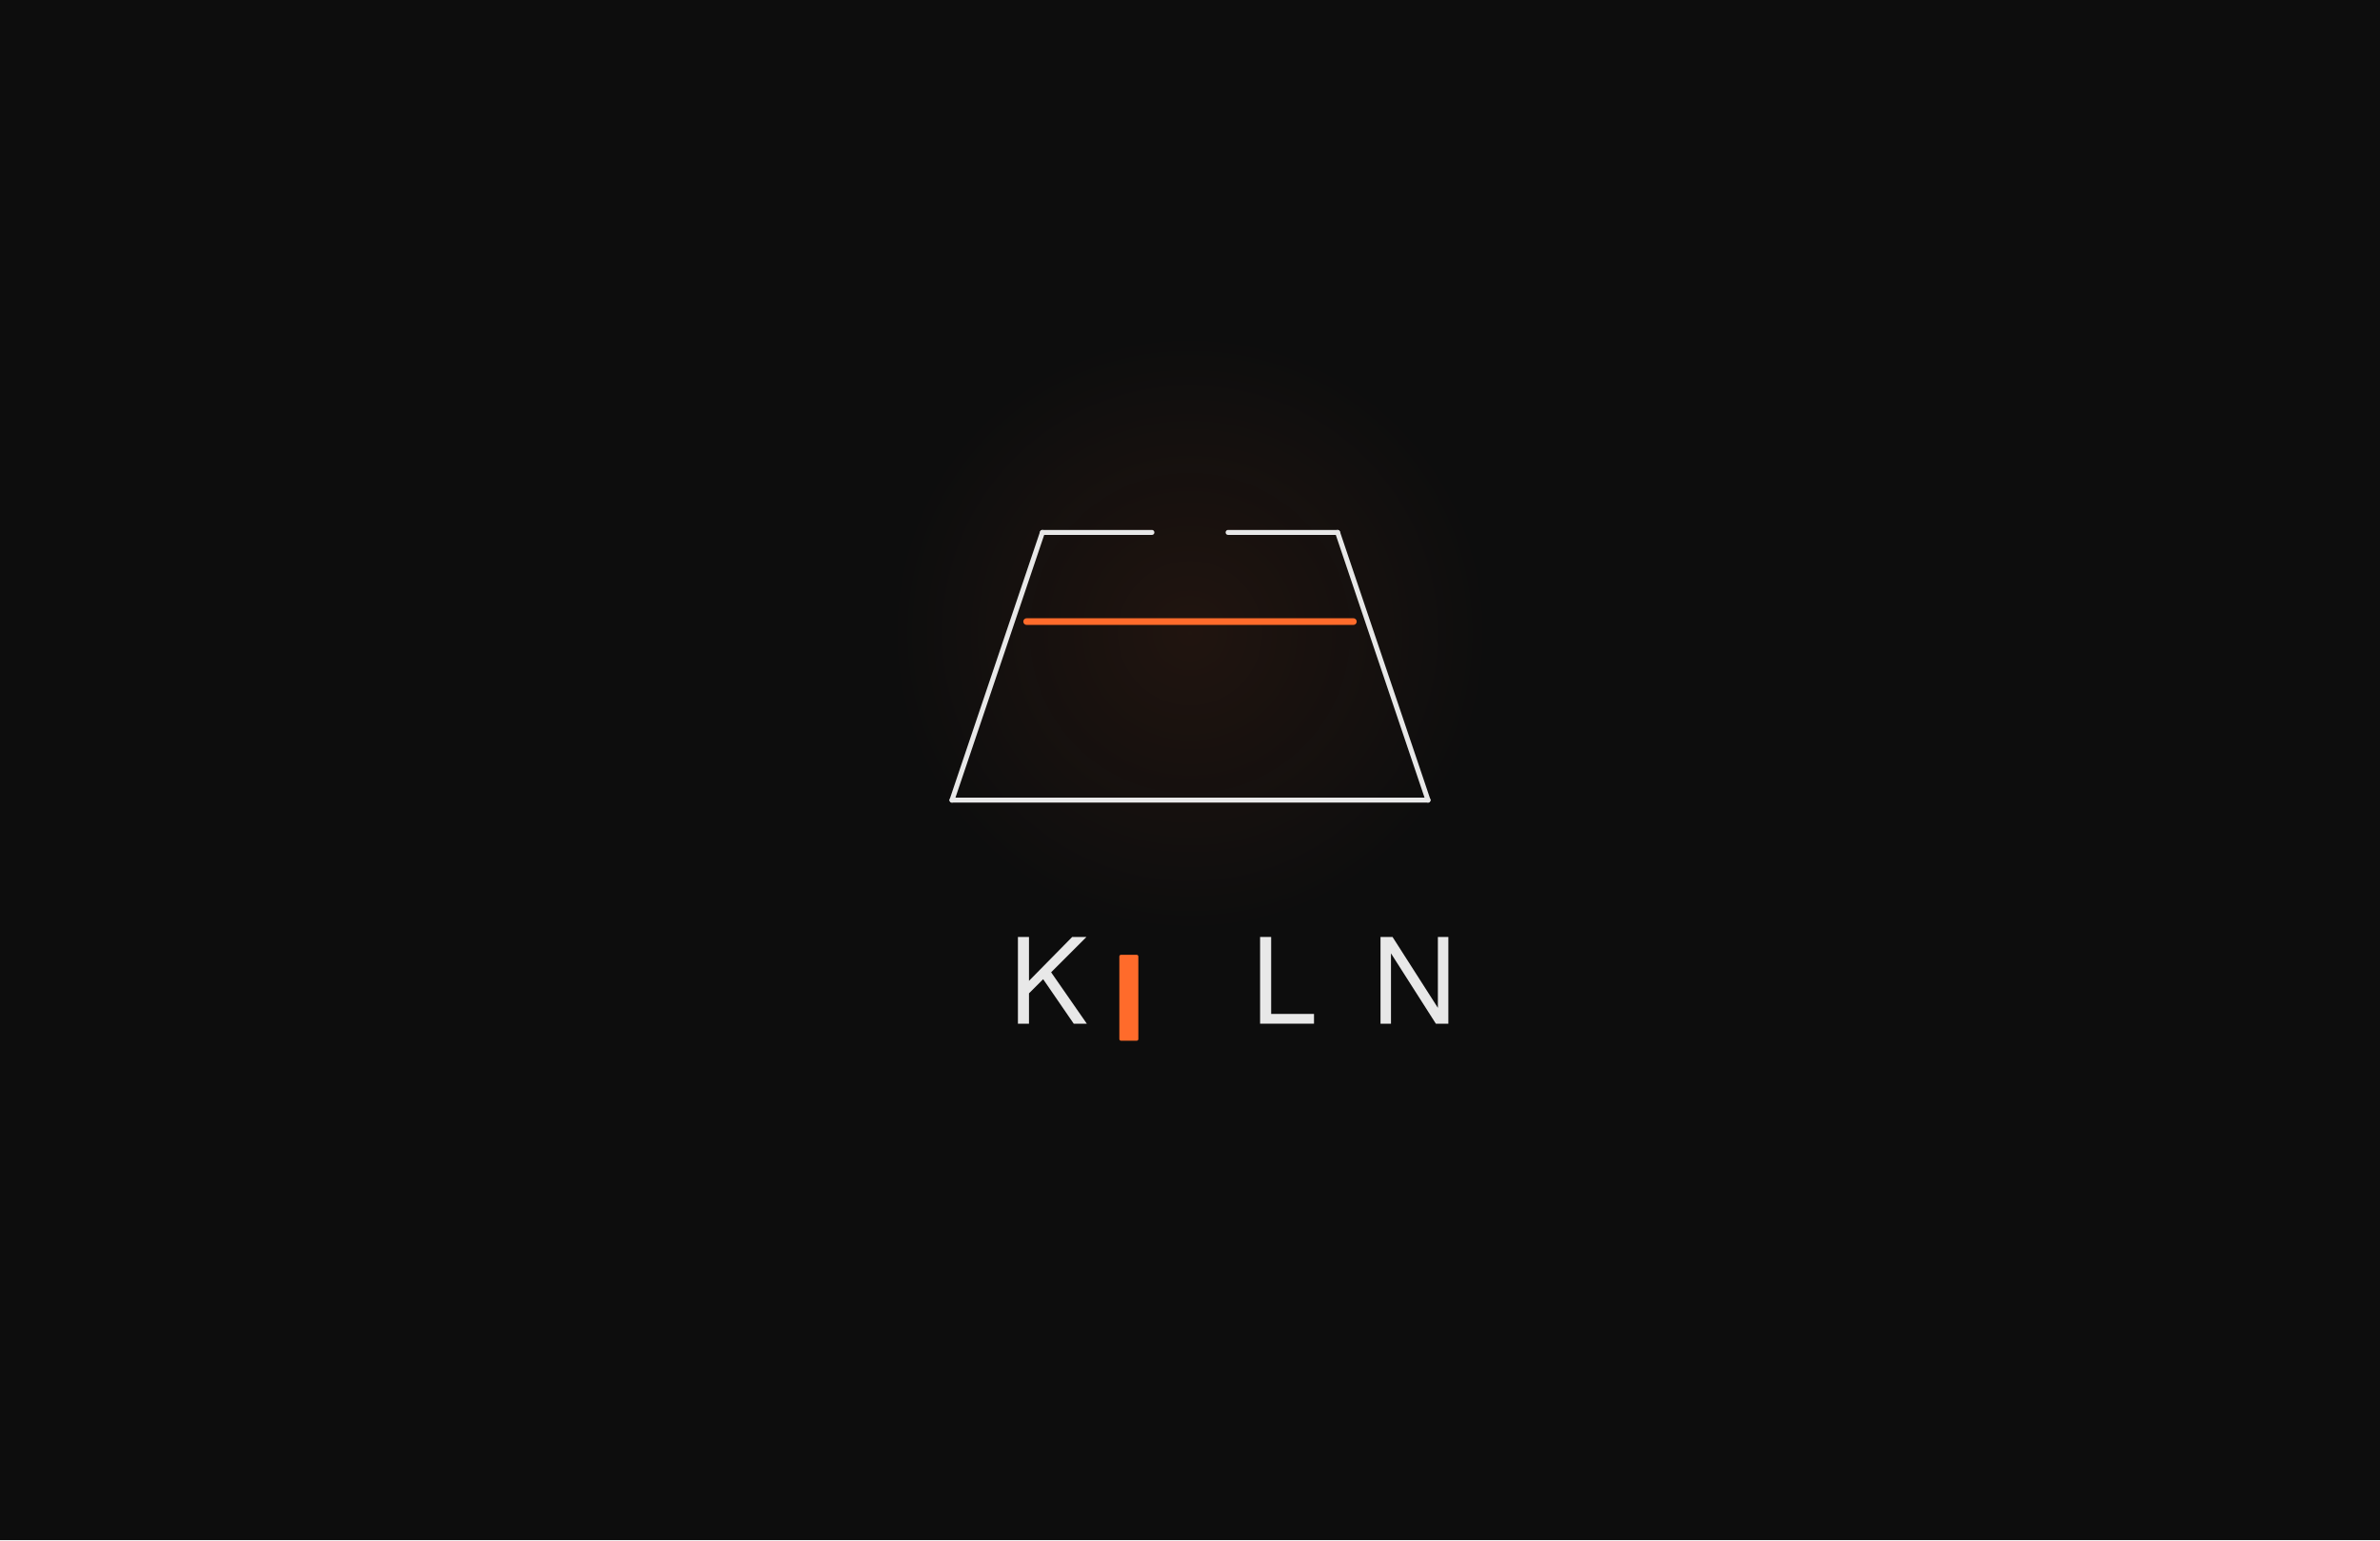
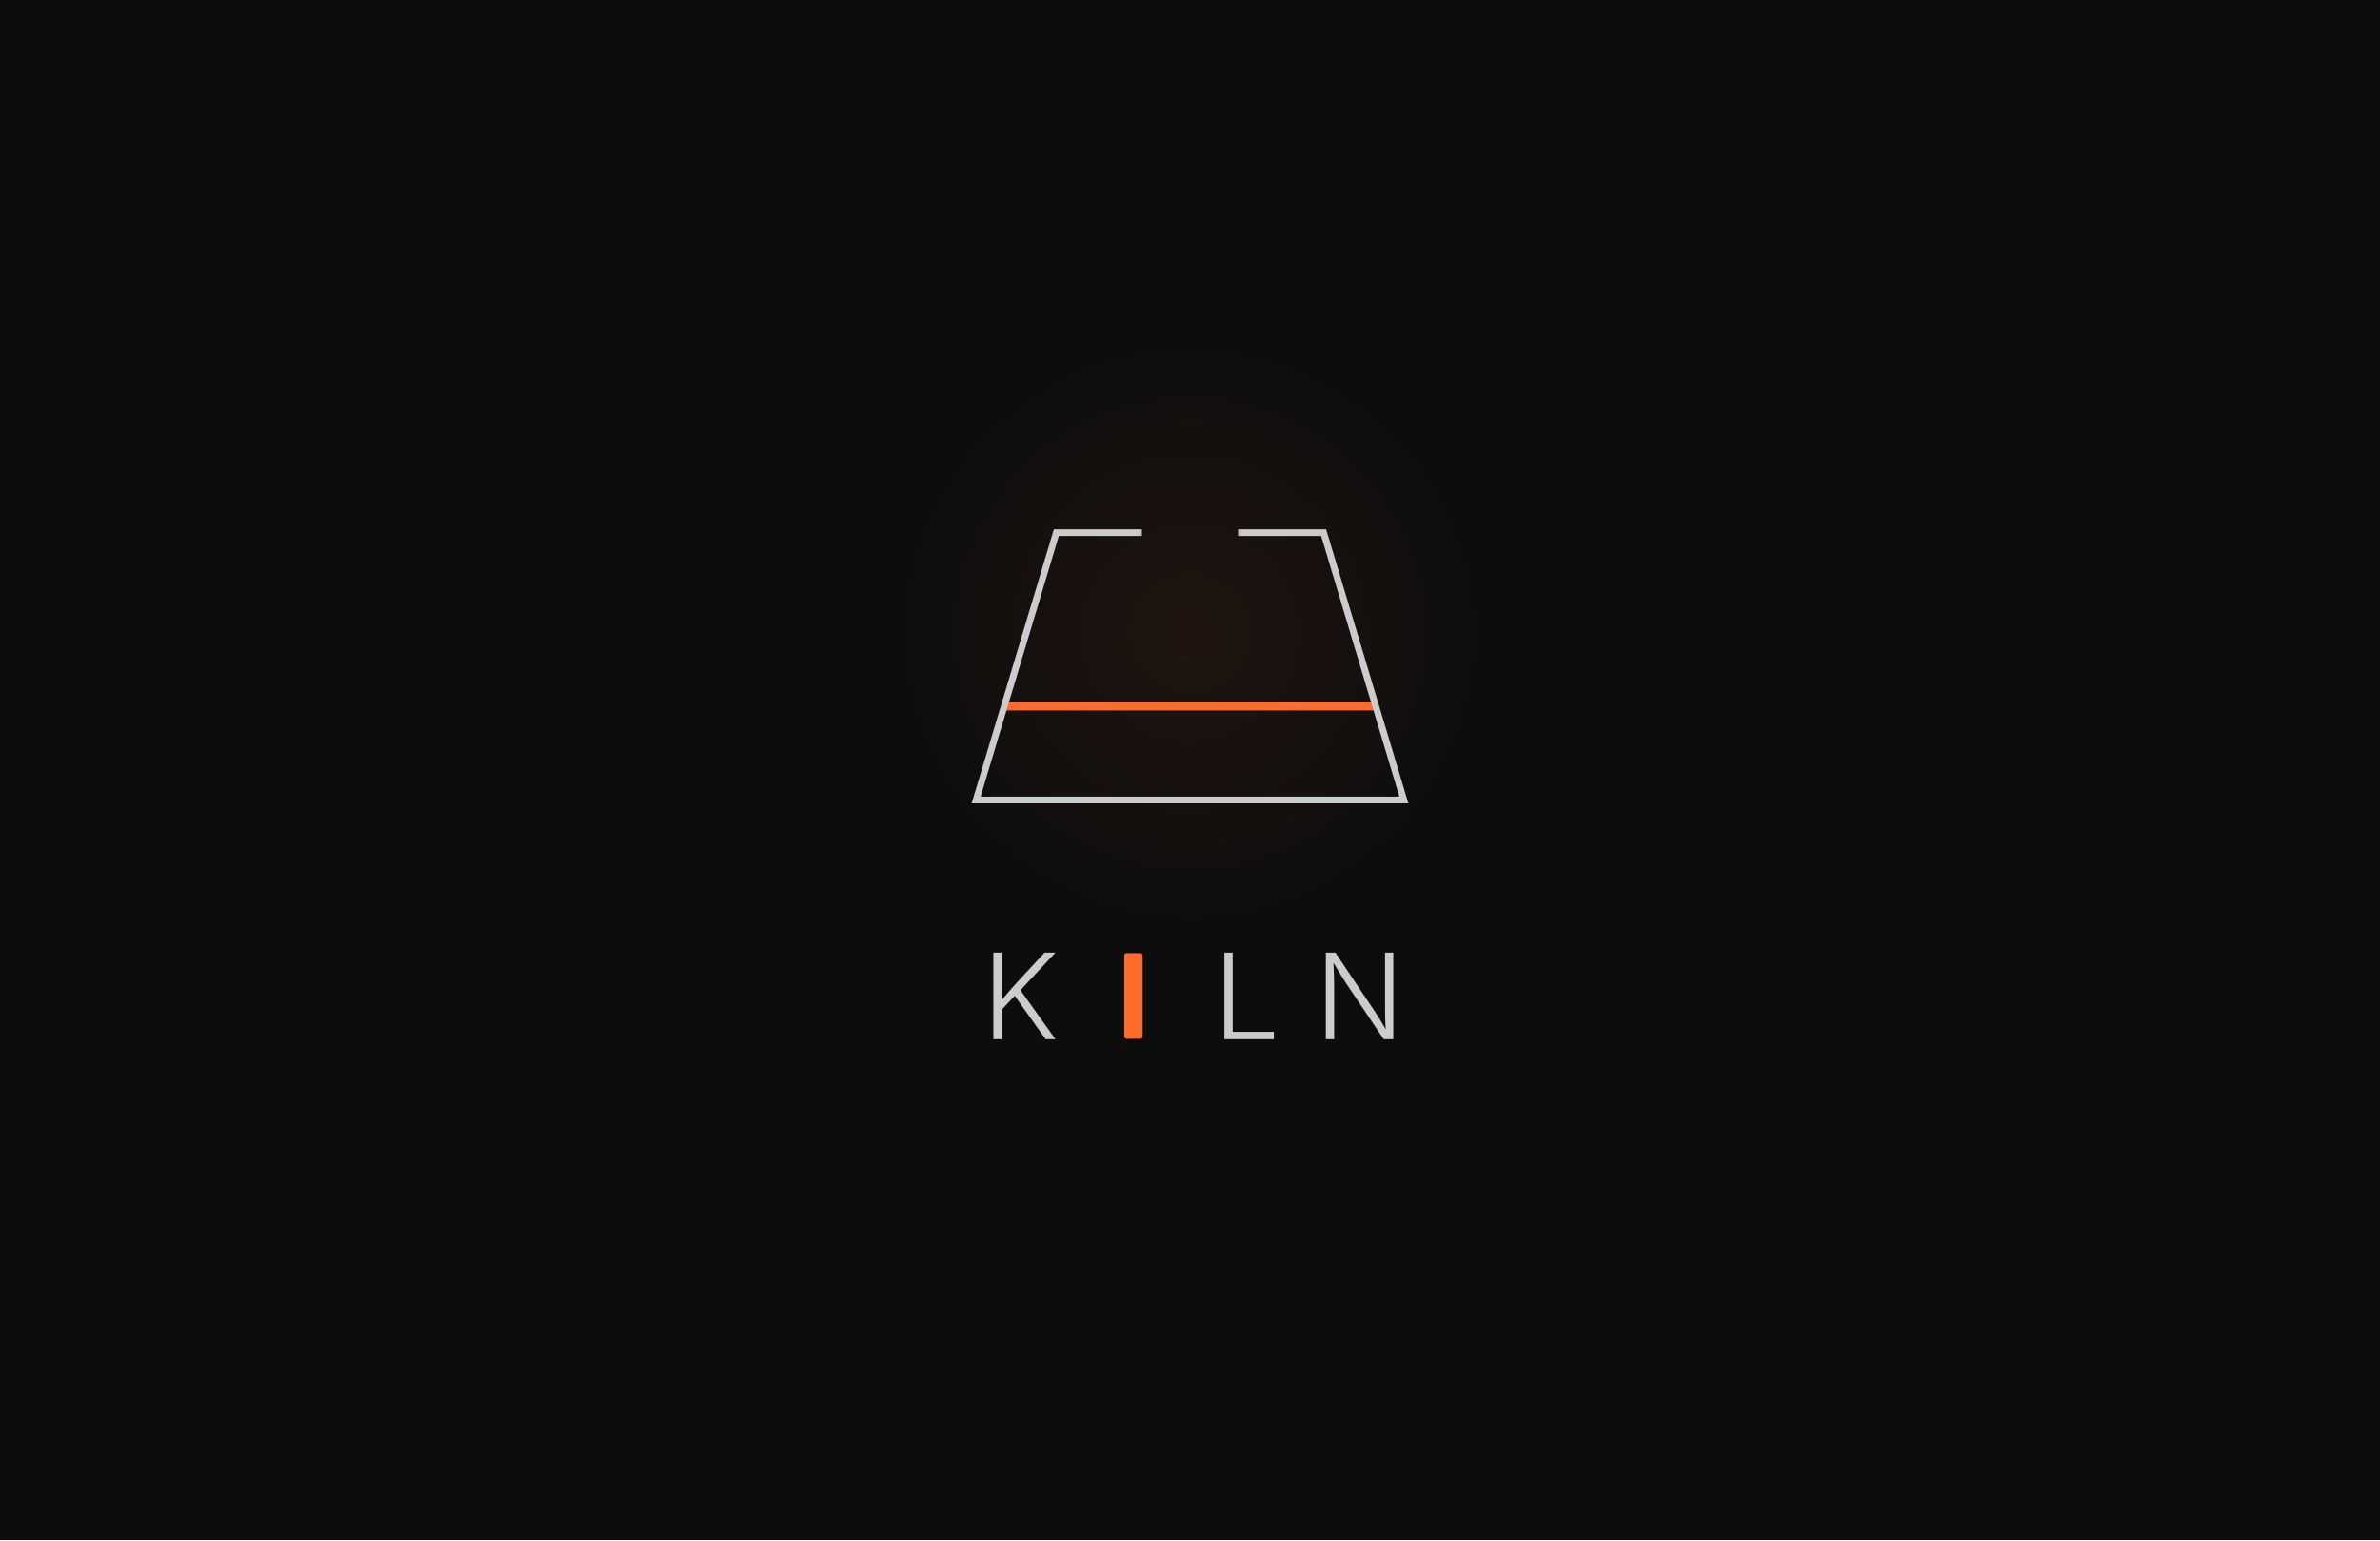
<svg xmlns="http://www.w3.org/2000/svg" viewBox="0 0 2880 1864" width="2880" height="1864">
  <defs>
    <radialGradient id="glow" cx="50%" cy="45.0%" r="25.0%">
      <stop offset="0%" stop-color="#FF6B2B" stop-opacity="0.08" />
      <stop offset="100%" stop-color="#FF6B2B" stop-opacity="0" />
    </radialGradient>
  </defs>
  <rect width="2880" height="1864" fill="#0D0D0D" />
  <ellipse cx="1440" cy="839" rx="720" ry="720" fill="url(#glow)" />
-   <g fill="none" stroke="#E8E8E8" stroke-width="6" stroke-linecap="round" stroke-linejoin="round">
-     <line x1="1152.0" y1="968.4" x2="1261.4" y2="644.4" />
-     <line x1="1728.0" y1="968.4" x2="1618.6" y2="644.4" />
-     <line x1="1152.0" y1="968.4" x2="1728.0" y2="968.4" />
-     <line x1="1261.4" y1="644.4" x2="1393.9" y2="644.4" />
-     <line x1="1486.1" y1="644.4" x2="1618.6" y2="644.4" />
-   </g>
-   <line x1="1242.3" y1="752.3" x2="1637.7" y2="752.3" stroke="#FF6B2B" stroke-width="8" stroke-linecap="round" />
-   <text x="1220.4" y="1206.0" font-family="'Helvetica Neue', Helvetica, Arial, sans-serif" font-size="144" font-weight="300" fill="#E8E8E8" dominant-baseline="central">K</text>
-   <rect x="1354.5" y="1155.6" width="23" height="104" rx="2" fill="#FF6B2B" />
-   <text x="1513.3" y="1206.0" font-family="'Helvetica Neue', Helvetica, Arial, sans-serif" font-size="144" font-weight="300" fill="#E8E8E8" dominant-baseline="central">L</text>
-   <text x="1659.6" y="1206.0" font-family="'Helvetica Neue', Helvetica, Arial, sans-serif" font-size="144" font-weight="300" fill="#E8E8E8" dominant-baseline="central">N</text>
+   <path d="M 1216.63 850.14 L 1213.71 859.85 L 1666.29 859.85 L 1663.37 850.14 Z" fill="#FF6B2B" />
+   <path d="M 1381.77 644.72 L 1278.25 644.72 L 1181.2 968.22 L 1698.8 968.22 L 1601.75 644.72 L 1498.23 644.72" fill="none" stroke="#CCCCCC" stroke-width="8.09" stroke-linejoin="miter" stroke-linecap="butt" />
+   <text x="1234.8" y="1205.4" font-family="'Inter','Helvetica Neue',Helvetica,Arial,sans-serif" font-size="144" font-weight="300" fill="#CCCCCC" text-anchor="middle" dominant-baseline="central">K</text>
+   <rect x="1360.4" y="1153.6" width="22.3" height="103.7" rx="2.9" fill="#FF6B2B" />
+   <text x="1508.4" y="1205.4" font-family="'Inter','Helvetica Neue',Helvetica,Arial,sans-serif" font-size="144" font-weight="300" fill="#CCCCCC" text-anchor="middle" dominant-baseline="central">L</text>
+   <text x="1645.2" y="1205.4" font-family="'Inter','Helvetica Neue',Helvetica,Arial,sans-serif" font-size="144" font-weight="300" fill="#CCCCCC" text-anchor="middle" dominant-baseline="central">N</text>
</svg>
